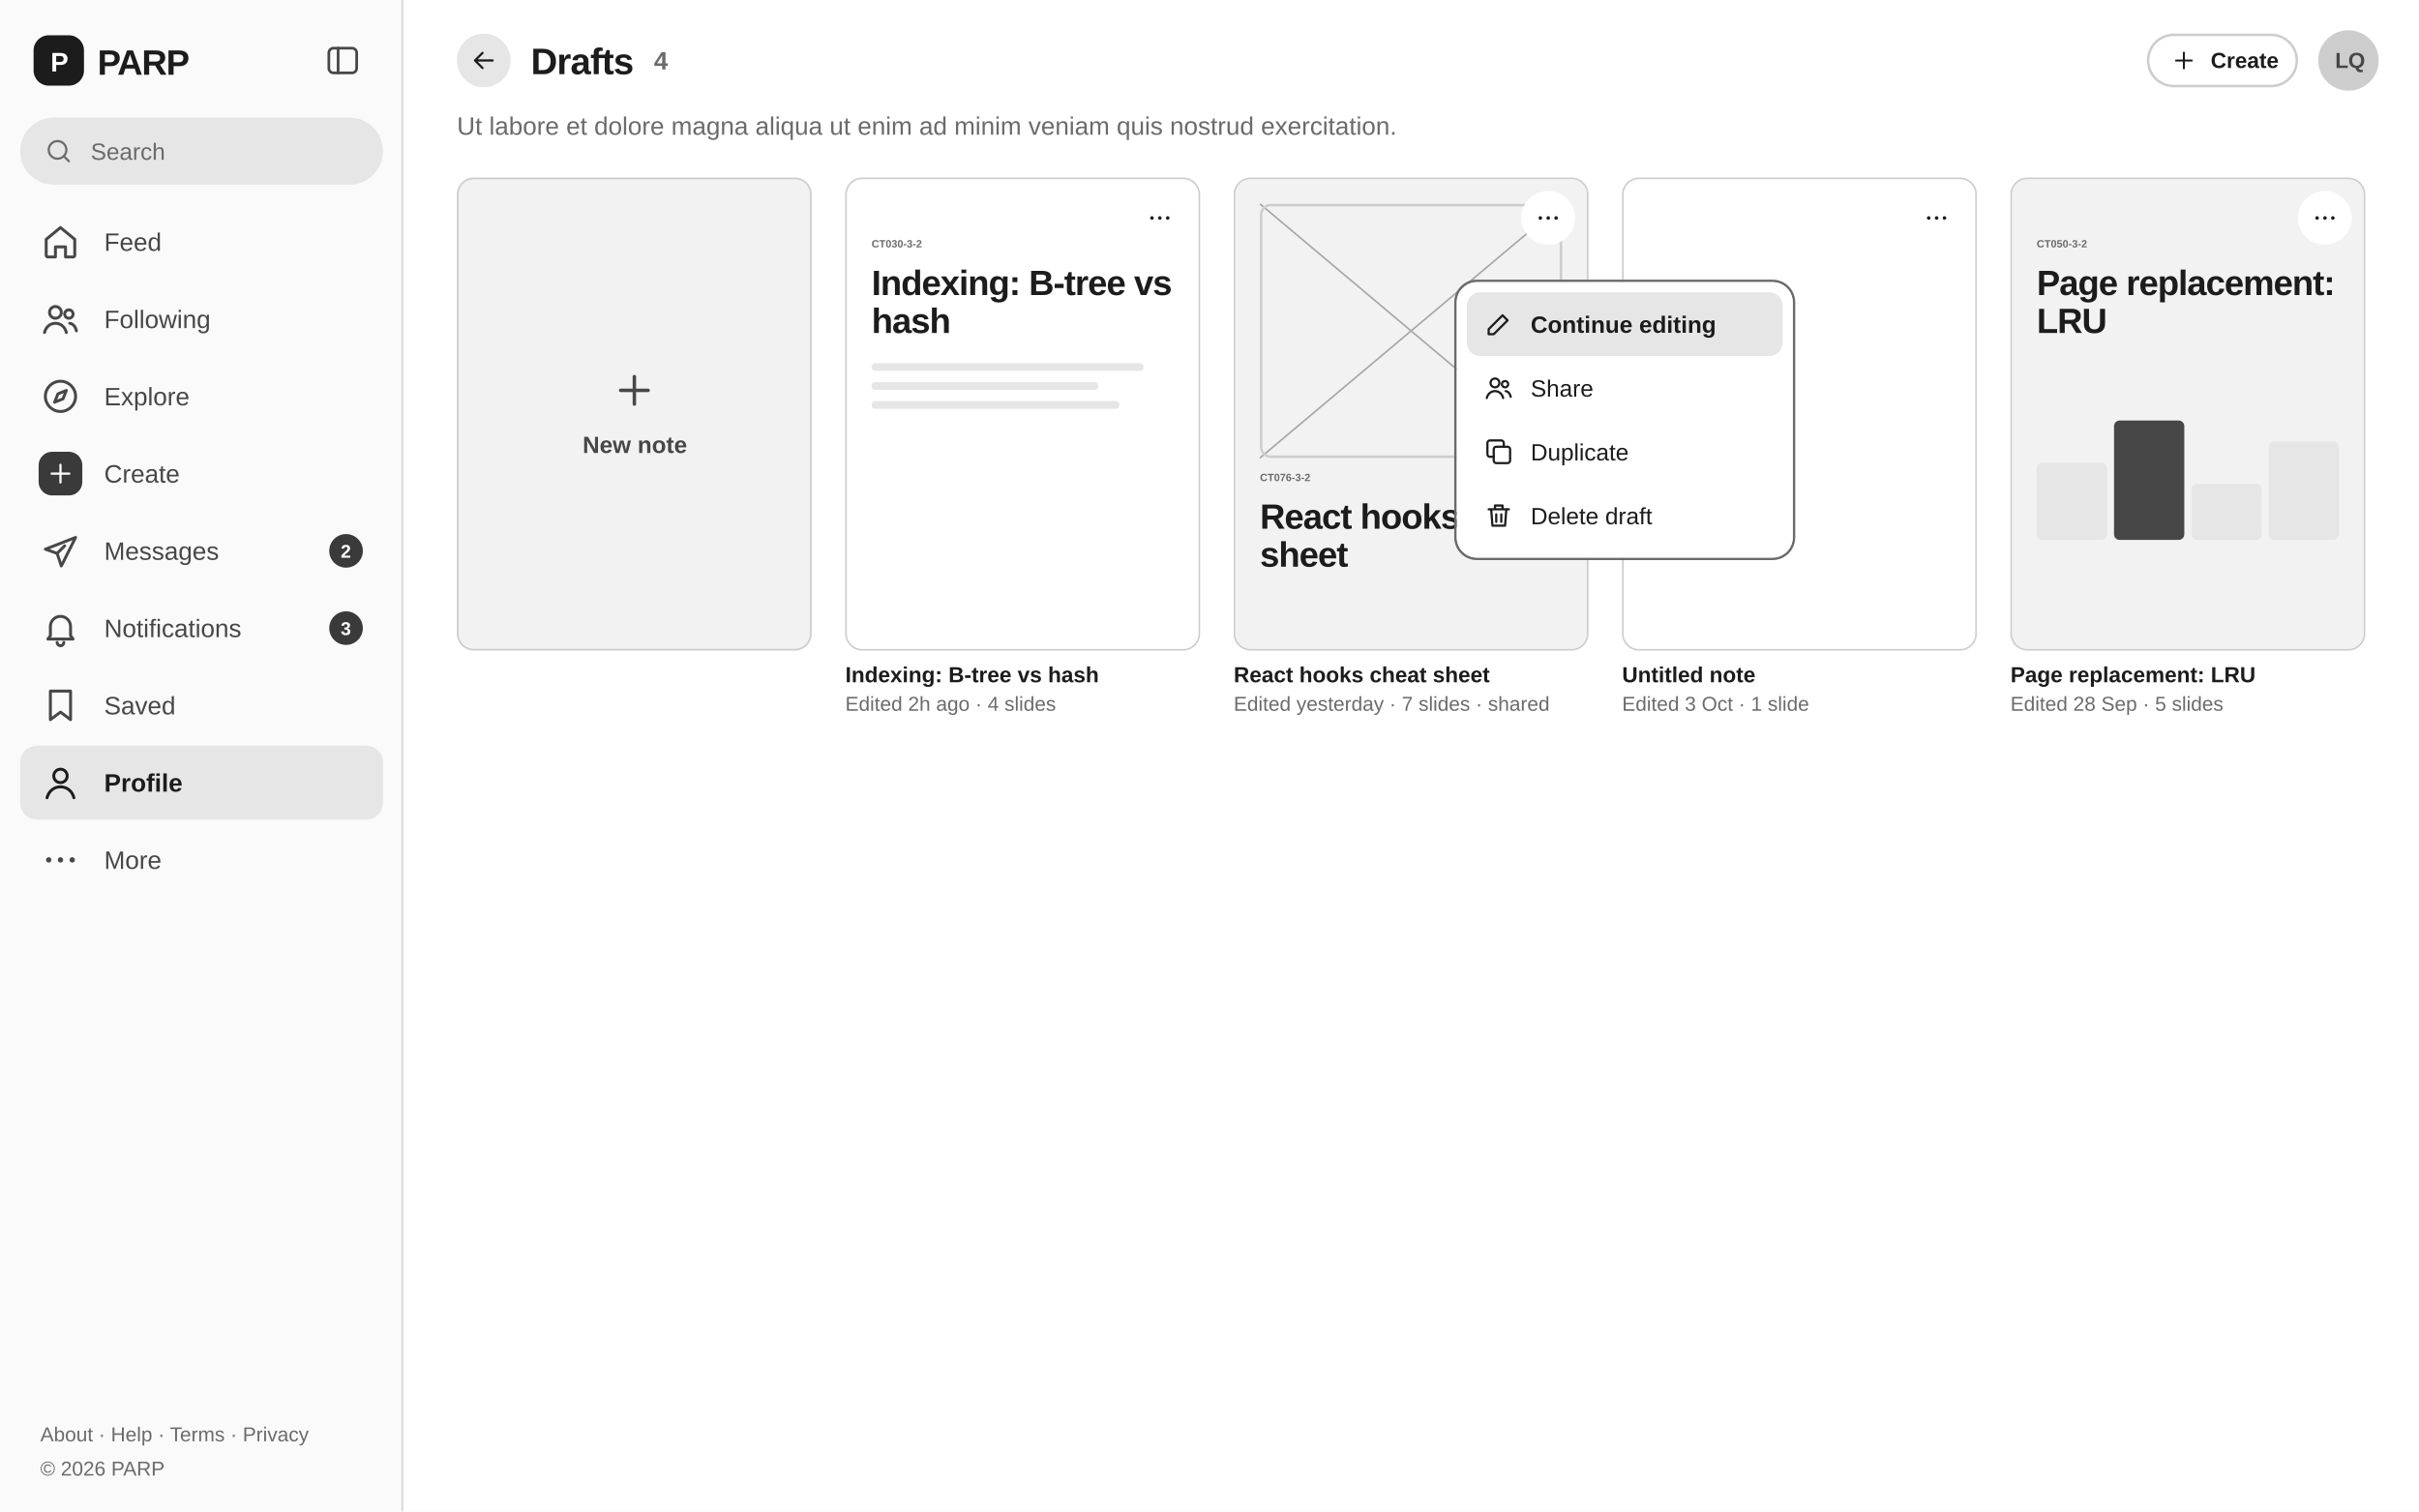
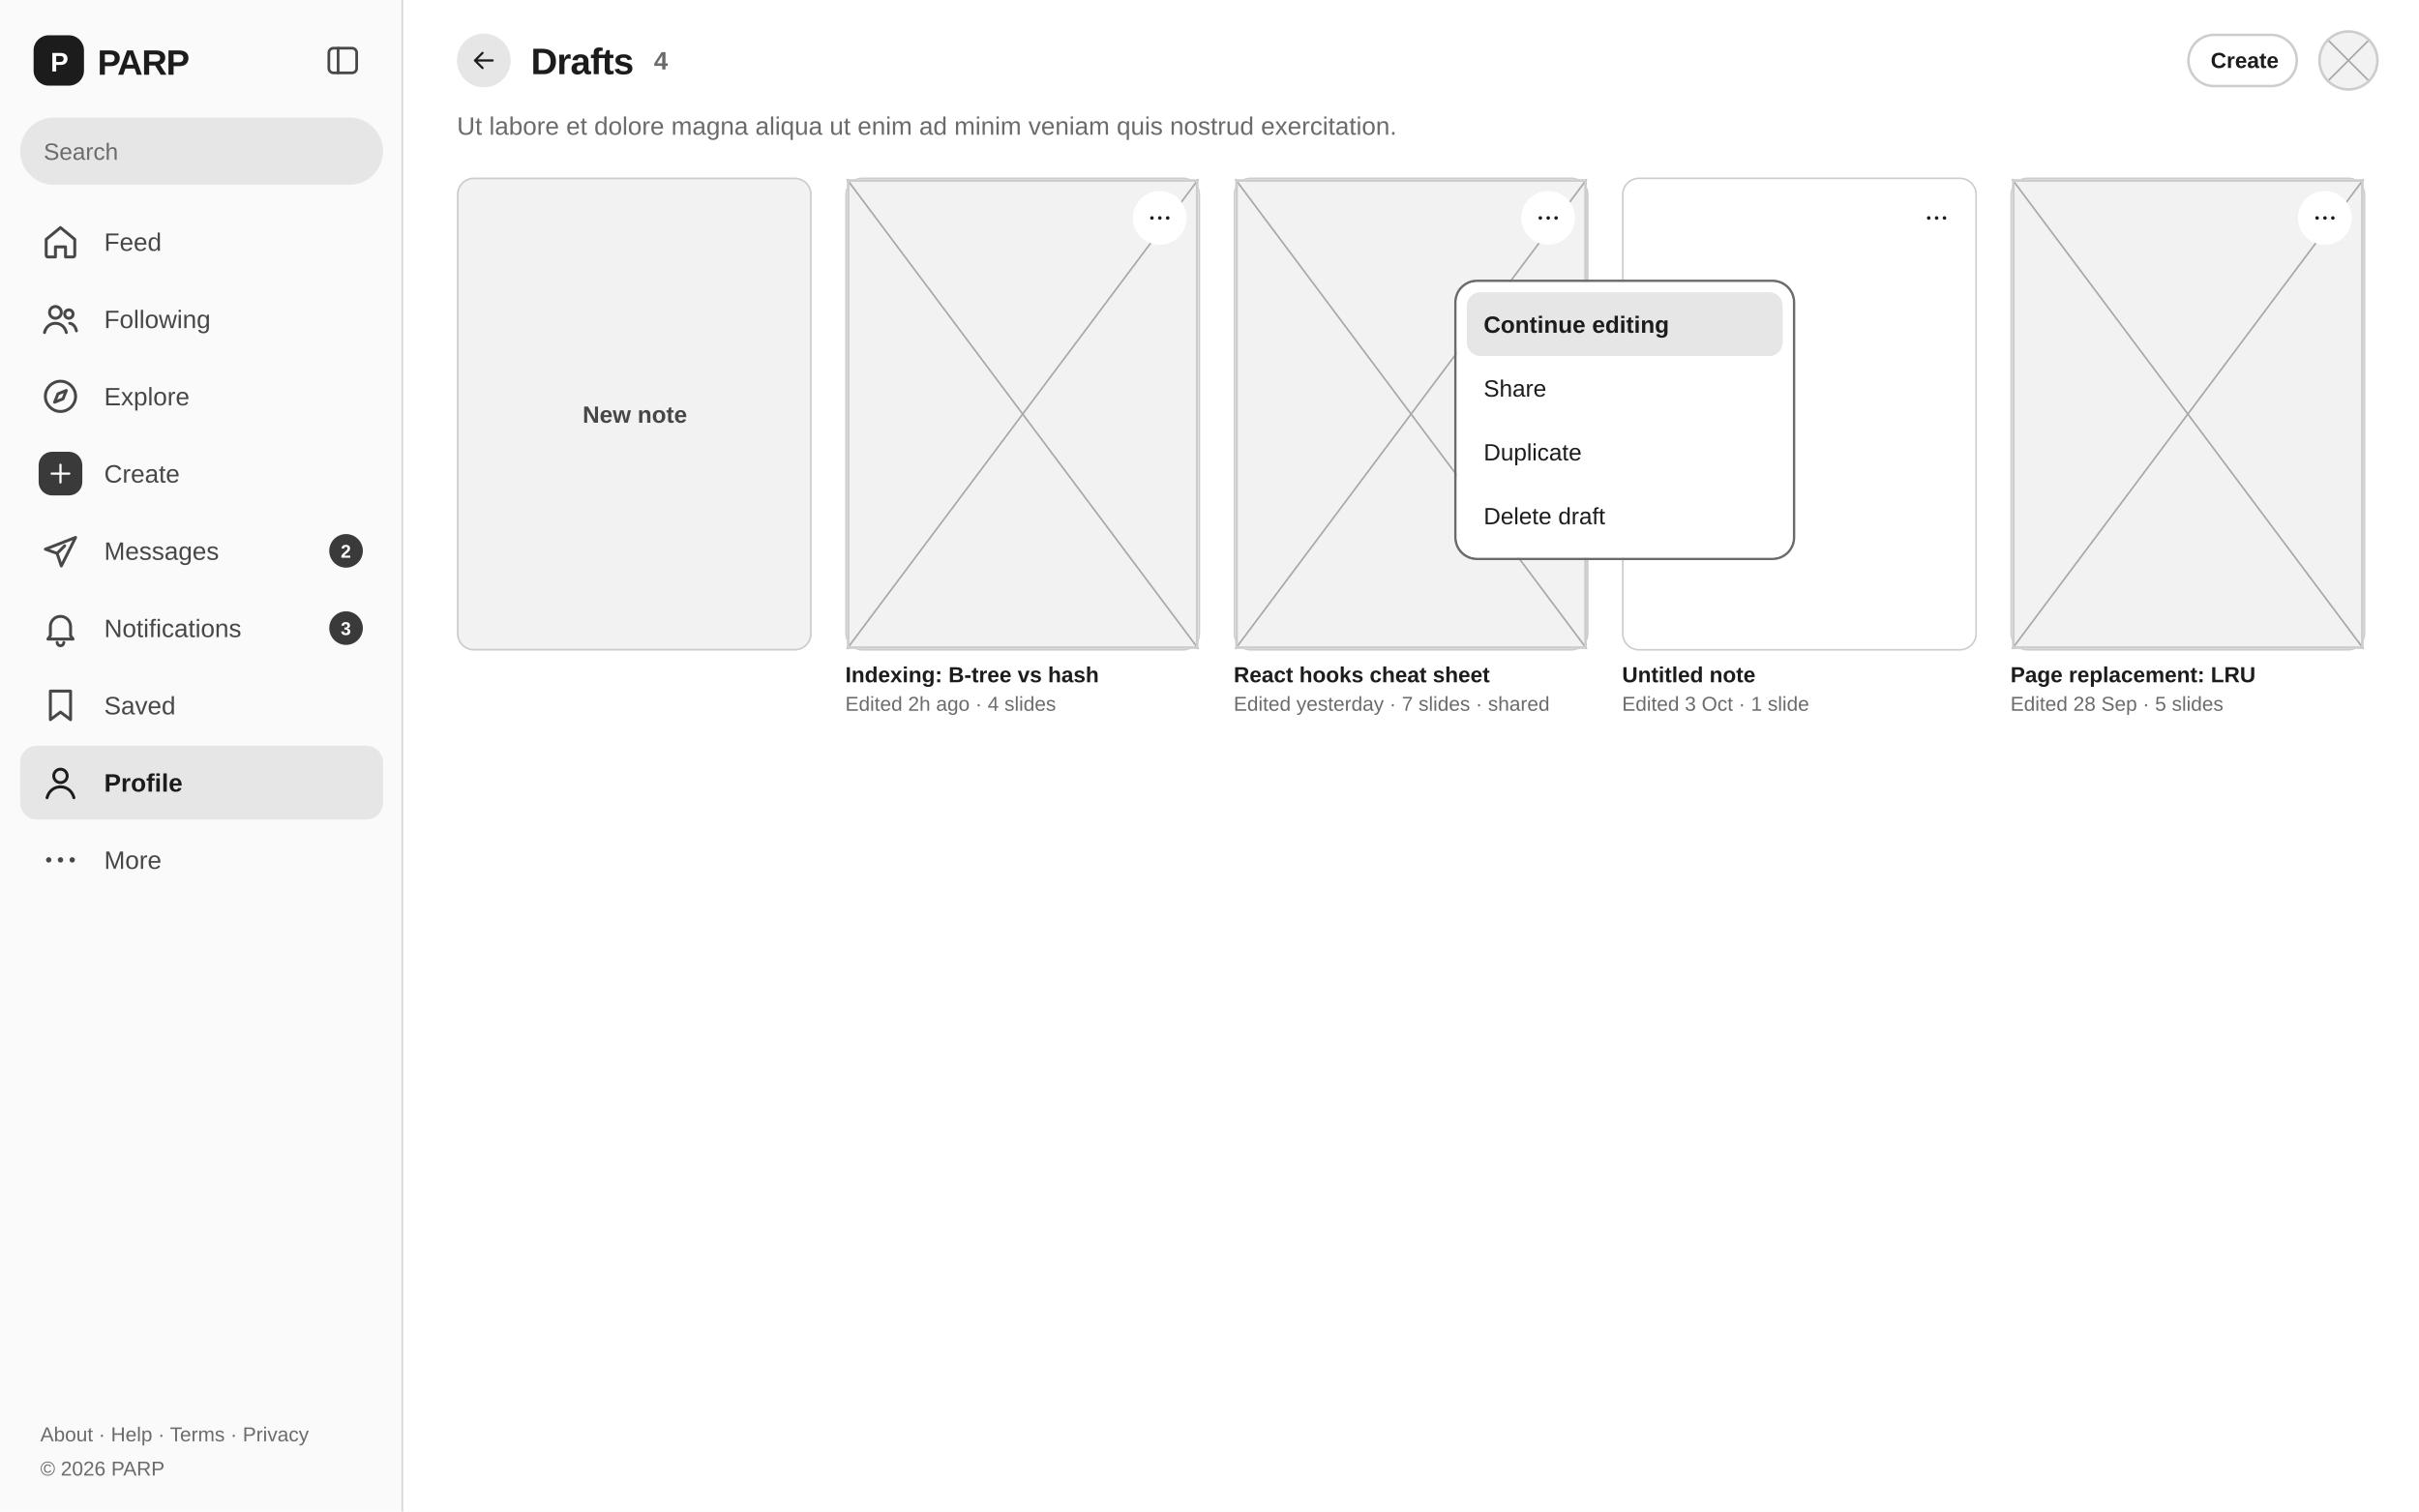
<svg xmlns="http://www.w3.org/2000/svg" width="1440" height="900" viewBox="0 0 1440 900" font-family="Segoe UI, Arial, sans-serif">
  <defs />
  <rect width="1440" height="900" fill="#ffffff" />
  <rect x="0" y="0" width="1440" height="900" fill="#ffffff" />
  <text x="272" y="80.23" font-size="15" fill="#6b6b6b">Ut labore et dolore magna aliqua ut enim ad minim veniam quis nostrud exercitation.</text>
  <g id="tile-1">
    <rect x="272" y="105.75" width="211.19" height="281.58" rx="10" fill="#f2f2f2" />
    <rect x="272.5" y="106.25" width="210.19" height="280.58" rx="9.5" fill="none" stroke="#cdcdcd" stroke-width="1" />
-     <g transform="translate(363.59 218.39) scale(1.17)" fill="none" stroke="#474747" stroke-width="1.75" stroke-linecap="round" stroke-linejoin="round">
-       <path d="M12 5v14M5 12h14" />
-     </g>
-     <text x="346.81" y="269.7" font-size="14" font-weight="600" fill="#474747">New note</text>
+     <text x="346.81" y="251.7" font-size="14" font-weight="600" fill="#474747">New note</text>
  </g>
  <g id="tile-2">
    <rect x="503.19" y="105.75" width="211.2" height="281.59" rx="10" fill="#ededed" />
    <rect x="503.69" y="106.25" width="210.2" height="280.59" rx="9.5" fill="none" stroke="#cdcdcd" stroke-width="1" />
    <rect x="504.19" y="106.75" width="209.2" height="279.59" rx="9" fill="#ffffff" />
-     <text x="518.83" y="147.32" font-size="6.28" font-weight="600" fill="#6b6b6b">CT030-3-2</text>
-     <text x="518.83" y="175.68" font-size="20.92" font-weight="700" letter-spacing="-0.52" fill="#1c1c1c">Indexing: B-tree vs</text>
-     <text x="518.83" y="198.28" font-size="20.92" font-weight="700" letter-spacing="-0.52" fill="#1c1c1c">hash</text>
-     <rect x="518.83" y="216.23" width="161.92" height="4.59" rx="2.09" fill="#e6e6e6" />
-     <rect x="518.83" y="227.52" width="134.94" height="4.59" rx="2.09" fill="#e6e6e6" />
-     <rect x="518.83" y="238.8" width="147.53" height="4.59" rx="2.09" fill="#e6e6e6" />
+     <rect x="504.19" y="106.75" width="209.2" height="279.59" fill="#f2f2f2" />
+     <path d="M504.19 106.75L713.39 386.34M713.39 106.75L504.19 386.34" fill="none" stroke="#a8a8a8" stroke-width="1" />
+     <rect x="504.94" y="107.5" width="207.7" height="278.09" fill="none" stroke="#cdcdcd" stroke-width="1.5" />
    <rect x="674.39" y="113.75" width="32" height="32" rx="16" fill="#ffffff" />
    <g transform="translate(682.39 121.75) scale(0.67)" fill="none" stroke="#1c1c1c" stroke-width="1.75" stroke-linecap="round" stroke-linejoin="round">
      <circle cx="5" cy="12" r="1.6" fill="#1c1c1c" stroke="none" />
      <circle cx="12" cy="12" r="1.6" fill="#1c1c1c" stroke="none" />
      <circle cx="19" cy="12" r="1.6" fill="#1c1c1c" stroke="none" />
    </g>
  </g>
  <text x="503.19" y="406.24" font-size="13" font-weight="600" fill="#1c1c1c">Indexing: B-tree vs hash</text>
  <text x="503.19" y="423.21" font-size="12" fill="#6b6b6b">Edited 2h ago · 4 slides</text>
  <g id="tile-3">
    <rect x="734.39" y="105.75" width="211.2" height="281.59" rx="10" fill="#ededed" />
    <rect x="734.89" y="106.25" width="210.2" height="280.59" rx="9.5" fill="none" stroke="#cdcdcd" stroke-width="1" />
-     <rect x="735.39" y="106.75" width="209.2" height="279.59" rx="9" fill="#f2f2f2" />
-     <rect x="750.03" y="121.39" width="179.92" height="151.28" rx="6.28" fill="#f2f2f2" />
-     <path d="M750.03 121.39L929.95 272.67M929.95 121.39L750.03 272.67" fill="none" stroke="#a8a8a8" stroke-width="1" />
-     <rect x="750.78" y="122.14" width="178.42" height="149.78" rx="5.53" fill="none" stroke="#cdcdcd" stroke-width="1.5" />
-     <text x="750.03" y="286.46" font-size="6.28" font-weight="600" fill="#6b6b6b">CT076-3-2</text>
-     <text x="750.03" y="314.82" font-size="20.92" font-weight="700" letter-spacing="-0.52" fill="#1c1c1c">React hooks cheat</text>
-     <text x="750.03" y="337.42" font-size="20.92" font-weight="700" letter-spacing="-0.52" fill="#1c1c1c">sheet</text>
+     <rect x="735.39" y="106.75" width="209.2" height="279.59" rx="9" fill="#ffffff" />
+     <rect x="735.39" y="106.75" width="209.2" height="279.59" fill="#f2f2f2" />
+     <path d="M735.39 106.75L944.59 386.34M944.59 106.75L735.39 386.34" fill="none" stroke="#a8a8a8" stroke-width="1" />
+     <rect x="736.14" y="107.5" width="207.7" height="278.09" fill="none" stroke="#cdcdcd" stroke-width="1.5" />
    <rect x="905.59" y="113.75" width="32" height="32" rx="16" fill="#ffffff" />
    <g transform="translate(913.59 121.75) scale(0.67)" fill="none" stroke="#1c1c1c" stroke-width="1.75" stroke-linecap="round" stroke-linejoin="round">
      <circle cx="5" cy="12" r="1.6" fill="#1c1c1c" stroke="none" />
      <circle cx="12" cy="12" r="1.6" fill="#1c1c1c" stroke="none" />
      <circle cx="19" cy="12" r="1.6" fill="#1c1c1c" stroke="none" />
    </g>
  </g>
  <text x="734.39" y="406.24" font-size="13" font-weight="600" fill="#1c1c1c">React hooks cheat sheet</text>
  <text x="734.39" y="423.21" font-size="12" fill="#6b6b6b">Edited yesterday · 7 slides · shared</text>
  <g id="tile-4">
    <rect x="965.59" y="105.75" width="211.2" height="281.59" rx="10" fill="#ededed" />
    <rect x="966.09" y="106.25" width="210.2" height="280.59" rx="9.5" fill="none" stroke="#cdcdcd" stroke-width="1" />
    <rect x="966.59" y="106.75" width="209.2" height="279.59" rx="9" fill="#ffffff" />
    <rect x="1136.8" y="113.75" width="32" height="32" rx="16" fill="#ffffff" />
    <g transform="translate(1144.8 121.75) scale(0.67)" fill="none" stroke="#1c1c1c" stroke-width="1.75" stroke-linecap="round" stroke-linejoin="round">
      <circle cx="5" cy="12" r="1.6" fill="#1c1c1c" stroke="none" />
      <circle cx="12" cy="12" r="1.6" fill="#1c1c1c" stroke="none" />
      <circle cx="19" cy="12" r="1.6" fill="#1c1c1c" stroke="none" />
    </g>
  </g>
  <text x="965.59" y="406.24" font-size="13" font-weight="600" fill="#1c1c1c">Untitled note</text>
  <text x="965.59" y="423.21" font-size="12" fill="#6b6b6b">Edited 3 Oct · 1 slide</text>
  <g id="tile-5">
    <rect x="1196.8" y="105.75" width="211.19" height="281.58" rx="10" fill="#ededed" />
    <rect x="1197.3" y="106.25" width="210.19" height="280.58" rx="9.5" fill="none" stroke="#cdcdcd" stroke-width="1" />
-     <rect x="1197.8" y="106.75" width="209.19" height="279.58" rx="9" fill="#f2f2f2" />
-     <text x="1212.44" y="147.32" font-size="6.28" font-weight="600" fill="#6b6b6b">CT050-3-2</text>
-     <text x="1212.44" y="175.68" font-size="20.92" font-weight="700" letter-spacing="-0.52" fill="#1c1c1c">Page replacement:</text>
-     <text x="1212.44" y="198.28" font-size="20.92" font-weight="700" letter-spacing="-0.52" fill="#1c1c1c">LRU</text>
-     <rect x="1212.44" y="275.47" width="41.84" height="46.02" rx="3.35" fill="#e6e6e6" />
-     <rect x="1258.45" y="250.38" width="41.84" height="71.11" rx="3.35" fill="#474747" />
-     <rect x="1304.47" y="288.02" width="41.84" height="33.47" rx="3.35" fill="#e6e6e6" />
-     <rect x="1350.48" y="262.92" width="41.84" height="58.56" rx="3.35" fill="#e6e6e6" />
+     <rect x="1197.8" y="106.75" width="209.19" height="279.58" rx="9" fill="#ffffff" />
+     <rect x="1197.8" y="106.75" width="209.19" height="279.58" fill="#f2f2f2" />
+     <path d="M1197.8 106.75L1406.98 386.33M1406.98 106.75L1197.8 386.33" fill="none" stroke="#a8a8a8" stroke-width="1" />
+     <rect x="1198.55" y="107.5" width="207.69" height="278.08" fill="none" stroke="#cdcdcd" stroke-width="1.5" />
    <rect x="1367.98" y="113.75" width="32" height="32" rx="16" fill="#ffffff" />
    <g transform="translate(1375.98 121.75) scale(0.67)" fill="none" stroke="#1c1c1c" stroke-width="1.75" stroke-linecap="round" stroke-linejoin="round">
      <circle cx="5" cy="12" r="1.6" fill="#1c1c1c" stroke="none" />
      <circle cx="12" cy="12" r="1.6" fill="#1c1c1c" stroke="none" />
      <circle cx="19" cy="12" r="1.6" fill="#1c1c1c" stroke="none" />
    </g>
  </g>
  <text x="1196.8" y="406.22" font-size="13" font-weight="600" fill="#1c1c1c">Page replacement: LRU</text>
  <text x="1196.8" y="423.2" font-size="12" fill="#6b6b6b">Edited 28 Sep · 5 slides</text>
  <g id="pop-6">
    <rect x="866.44" y="167.25" width="201.5" height="165.5" rx="12.75" fill="none" stroke="#6b6b6b" stroke-width="1.5" />
    <rect x="867.19" y="168" width="200" height="164" rx="12" fill="#ffffff" />
    <rect x="873.19" y="174" width="188" height="38" rx="8" fill="#e6e6e6" />
-     <g transform="translate(883.19 184) scale(0.75)" fill="none" stroke="#1c1c1c" stroke-width="1.75" stroke-linecap="round" stroke-linejoin="round">
-       <path d="M4 20h4L19 9l-4-4L4 16z" />
-     </g>
-     <text x="911.19" y="198.15" font-size="14" font-weight="600" fill="#1c1c1c">Continue editing</text>
-     <g transform="translate(883.19 222) scale(0.75)" fill="none" stroke="#1c1c1c" stroke-width="1.75" stroke-linecap="round" stroke-linejoin="round">
-       <circle cx="9" cy="8" r="3.5" />
-       <path d="M2.5 20c.8-3.4 3.4-5.5 6.5-5.5s5.7 2.1 6.5 5.5" />
-       <circle cx="17" cy="9" r="2.5" />
-       <path d="M17.5 14.5c2 .3 3.4 1.9 4 4.5" />
-     </g>
-     <text x="911.19" y="236.15" font-size="14" fill="#1c1c1c">Share</text>
-     <g transform="translate(883.19 260) scale(0.75)" fill="none" stroke="#1c1c1c" stroke-width="1.75" stroke-linecap="round" stroke-linejoin="round">
-       <rect x="8" y="8" width="13" height="13" rx="2" />
-       <path d="M16 8V5a2 2 0 0 0-2-2H5a2 2 0 0 0-2 2v9a2 2 0 0 0 2 2h3" />
-     </g>
-     <text x="911.19" y="274.15" font-size="14" fill="#1c1c1c">Duplicate</text>
-     <g transform="translate(883.19 298) scale(0.75)" fill="none" stroke="#1c1c1c" stroke-width="1.75" stroke-linecap="round" stroke-linejoin="round">
-       <path d="M4 7h16M10 11v6M14 11v6M6 7l1 13h10l1-13M9 7V4h6v3" />
-     </g>
-     <text x="911.19" y="312.15" font-size="14" fill="#1c1c1c">Delete draft</text>
+     <text x="883.19" y="198.15" font-size="14" font-weight="600" fill="#1c1c1c">Continue editing</text>
+     <text x="883.19" y="236.15" font-size="14" fill="#1c1c1c">Share</text>
+     <text x="883.19" y="274.15" font-size="14" fill="#1c1c1c">Duplicate</text>
+     <text x="883.19" y="312.15" font-size="14" fill="#1c1c1c">Delete draft</text>
  </g>
  <g id="top-7">
    <rect x="272" y="20" width="32" height="32" rx="16" fill="#e6e6e6" />
    <g transform="translate(279 27) scale(0.75)" fill="none" stroke="#1c1c1c" stroke-width="1.75" stroke-linecap="round" stroke-linejoin="round">
      <path d="M19 12H5M11 6l-6 6 6 6" />
    </g>
    <text x="316" y="44.18" font-size="22" font-weight="700" letter-spacing="-0.44" fill="#1c1c1c">Drafts</text>
    <text x="389.27" y="41.35" font-size="15" font-weight="600" fill="#6b6b6b">4</text>
-     <rect x="1278" y="20" width="90" height="32" rx="16" fill="#ffffff" />
-     <rect x="1278.75" y="20.75" width="88.5" height="30.5" rx="15.25" fill="none" stroke="#cdcdcd" stroke-width="1.5" />
-     <g transform="translate(1292 28) scale(0.67)" fill="none" stroke="#1c1c1c" stroke-width="1.75" stroke-linecap="round" stroke-linejoin="round">
-       <path d="M12 5v14M5 12h14" />
-     </g>
+     <rect x="1302" y="20" width="66" height="32" rx="16" fill="#ffffff" />
+     <rect x="1302.75" y="20.75" width="64.5" height="30.5" rx="15.25" fill="none" stroke="#cdcdcd" stroke-width="1.5" />
    <text x="1316" y="40.47" font-size="13" font-weight="600" fill="#1c1c1c">Create</text>
-     <rect x="1380" y="18" width="36" height="36" rx="18" fill="#cdcdcd" />
-     <text x="1390.03" y="40.47" font-size="13" font-weight="700" letter-spacing="-0.13" fill="#474747">LQ</text>
+     <rect x="1380" y="18" width="36" height="36" rx="18" fill="#f2f2f2" />
+     <path d="M1385.27 23.27L1410.73 48.73M1410.73 23.27L1385.27 48.73" fill="none" stroke="#a8a8a8" stroke-width="1" />
+     <rect x="1380.75" y="18.75" width="34.5" height="34.5" rx="17.25" fill="none" stroke="#cdcdcd" stroke-width="1.5" />
  </g>
  <g id="nav-8">
    <rect x="0" y="0" width="240" height="900" fill="#fafafa" />
    <rect x="239" y="0" width="1" height="900" fill="#d6d6d6" />
    <rect x="20" y="21" width="30" height="30" rx="9" fill="#1c1c1c" />
    <text x="30.08" y="42.55" font-size="16" font-weight="700" fill="#ffffff">P</text>
    <text x="58" y="44.5" font-size="21" font-weight="700" letter-spacing="-0.63" fill="#1c1c1c">PARP</text>
    <g transform="translate(193 25) scale(0.92)" fill="none" stroke="#474747" stroke-width="1.75" stroke-linecap="round" stroke-linejoin="round">
      <rect x="3" y="4" width="18" height="16" rx="3" />
      <path d="M9 4v16" />
    </g>
    <rect x="12" y="70" width="216" height="40" rx="20" fill="#e6e6e6" />
-     <g transform="translate(26 81) scale(0.75)" fill="none" stroke="#6b6b6b" stroke-width="1.75" stroke-linecap="round" stroke-linejoin="round">
-       <circle cx="11" cy="11" r="7" />
-       <path d="m20 20-4-4" />
-     </g>
-     <text x="54" y="95.15" font-size="14" fill="#6b6b6b">Search</text>
+     <text x="26" y="95.15" font-size="14" fill="#6b6b6b">Search</text>
    <g transform="translate(24 132) scale(1)" fill="none" stroke="#474747" stroke-width="1.75" stroke-linecap="round" stroke-linejoin="round">
      <path d="M3.5 10.5 12 3.5l8.5 7V20a1 1 0 0 1-1 1H15v-6H9v6H4.5a1 1 0 0 1-1-1z" />
    </g>
    <text x="62" y="149.35" font-size="15" fill="#474747">Feed</text>
    <g transform="translate(24 178) scale(1)" fill="none" stroke="#474747" stroke-width="1.75" stroke-linecap="round" stroke-linejoin="round">
      <circle cx="9" cy="8" r="3.5" />
      <path d="M2.5 20c.8-3.4 3.4-5.5 6.5-5.5s5.7 2.1 6.5 5.5" />
      <circle cx="17" cy="9" r="2.5" />
      <path d="M17.5 14.5c2 .3 3.4 1.9 4 4.5" />
    </g>
    <text x="62" y="195.35" font-size="15" fill="#474747">Following</text>
    <g transform="translate(24 224) scale(1)" fill="none" stroke="#474747" stroke-width="1.75" stroke-linecap="round" stroke-linejoin="round">
      <circle cx="12" cy="12" r="9" />
      <path d="m15.5 8.5-2 5-5 2 2-5z" />
    </g>
    <text x="62" y="241.35" font-size="15" fill="#474747">Explore</text>
    <rect x="23" y="269" width="26" height="26" rx="8" fill="#3a3a3a" />
    <g transform="translate(27 273) scale(0.75)" fill="none" stroke="#ffffff" stroke-width="1.75" stroke-linecap="round" stroke-linejoin="round">
      <path d="M12 5v14M5 12h14" />
    </g>
    <text x="62" y="287.35" font-size="15" fill="#474747">Create</text>
    <g transform="translate(24 316) scale(1)" fill="none" stroke="#474747" stroke-width="1.75" stroke-linecap="round" stroke-linejoin="round">
      <path d="M21 4 3 11l7 2.5L12.5 21z" />
      <path d="m10 13.5 4.5-4.5" />
    </g>
    <text x="62" y="333.35" font-size="15" fill="#474747">Messages</text>
    <rect x="196" y="318" width="20" height="20" rx="10" fill="#3a3a3a" />
    <text x="202.83" y="332.1" font-size="11" font-weight="700" fill="#ffffff">2</text>
    <g transform="translate(24 362) scale(1)" fill="none" stroke="#474747" stroke-width="1.75" stroke-linecap="round" stroke-linejoin="round">
      <path d="M6 16.5V11a6 6 0 0 1 12 0v5.5l1.5 2h-15z" />
      <path d="M10 20.5a2 2 0 0 0 4 0" />
    </g>
    <text x="62" y="379.35" font-size="15" fill="#474747">Notifications</text>
    <rect x="196" y="364" width="20" height="20" rx="10" fill="#3a3a3a" />
    <text x="202.83" y="378.1" font-size="11" font-weight="700" fill="#ffffff">3</text>
    <g transform="translate(24 408) scale(1)" fill="none" stroke="#474747" stroke-width="1.75" stroke-linecap="round" stroke-linejoin="round">
      <path d="M6 3.5h12v17l-6-4.5-6 4.5z" />
    </g>
    <text x="62" y="425.35" font-size="15" fill="#474747">Saved</text>
    <rect x="12" y="444" width="216" height="44" rx="10" fill="#e6e6e6" />
    <g transform="translate(24 454) scale(1)" fill="none" stroke="#1c1c1c" stroke-width="1.75" stroke-linecap="round" stroke-linejoin="round">
      <circle cx="12" cy="8" r="4" />
      <path d="M4 21c1-4 4.2-6.5 8-6.5s7 2.5 8 6.5" />
    </g>
    <text x="62" y="471.35" font-size="15" font-weight="700" fill="#1c1c1c">Profile</text>
    <g transform="translate(24 500) scale(1)" fill="none" stroke="#474747" stroke-width="1.75" stroke-linecap="round" stroke-linejoin="round">
      <circle cx="5" cy="12" r="1.6" fill="#474747" stroke="none" />
      <circle cx="12" cy="12" r="1.6" fill="#474747" stroke="none" />
      <circle cx="19" cy="12" r="1.6" fill="#474747" stroke="none" />
    </g>
    <text x="62" y="517.35" font-size="15" fill="#474747">More</text>
    <text x="24" y="858.2" font-size="12" fill="#6b6b6b">About · Help · Terms · Privacy</text>
    <text x="24" y="878.59" font-size="12" fill="#6b6b6b">© 2026 PARP</text>
  </g>
</svg>
